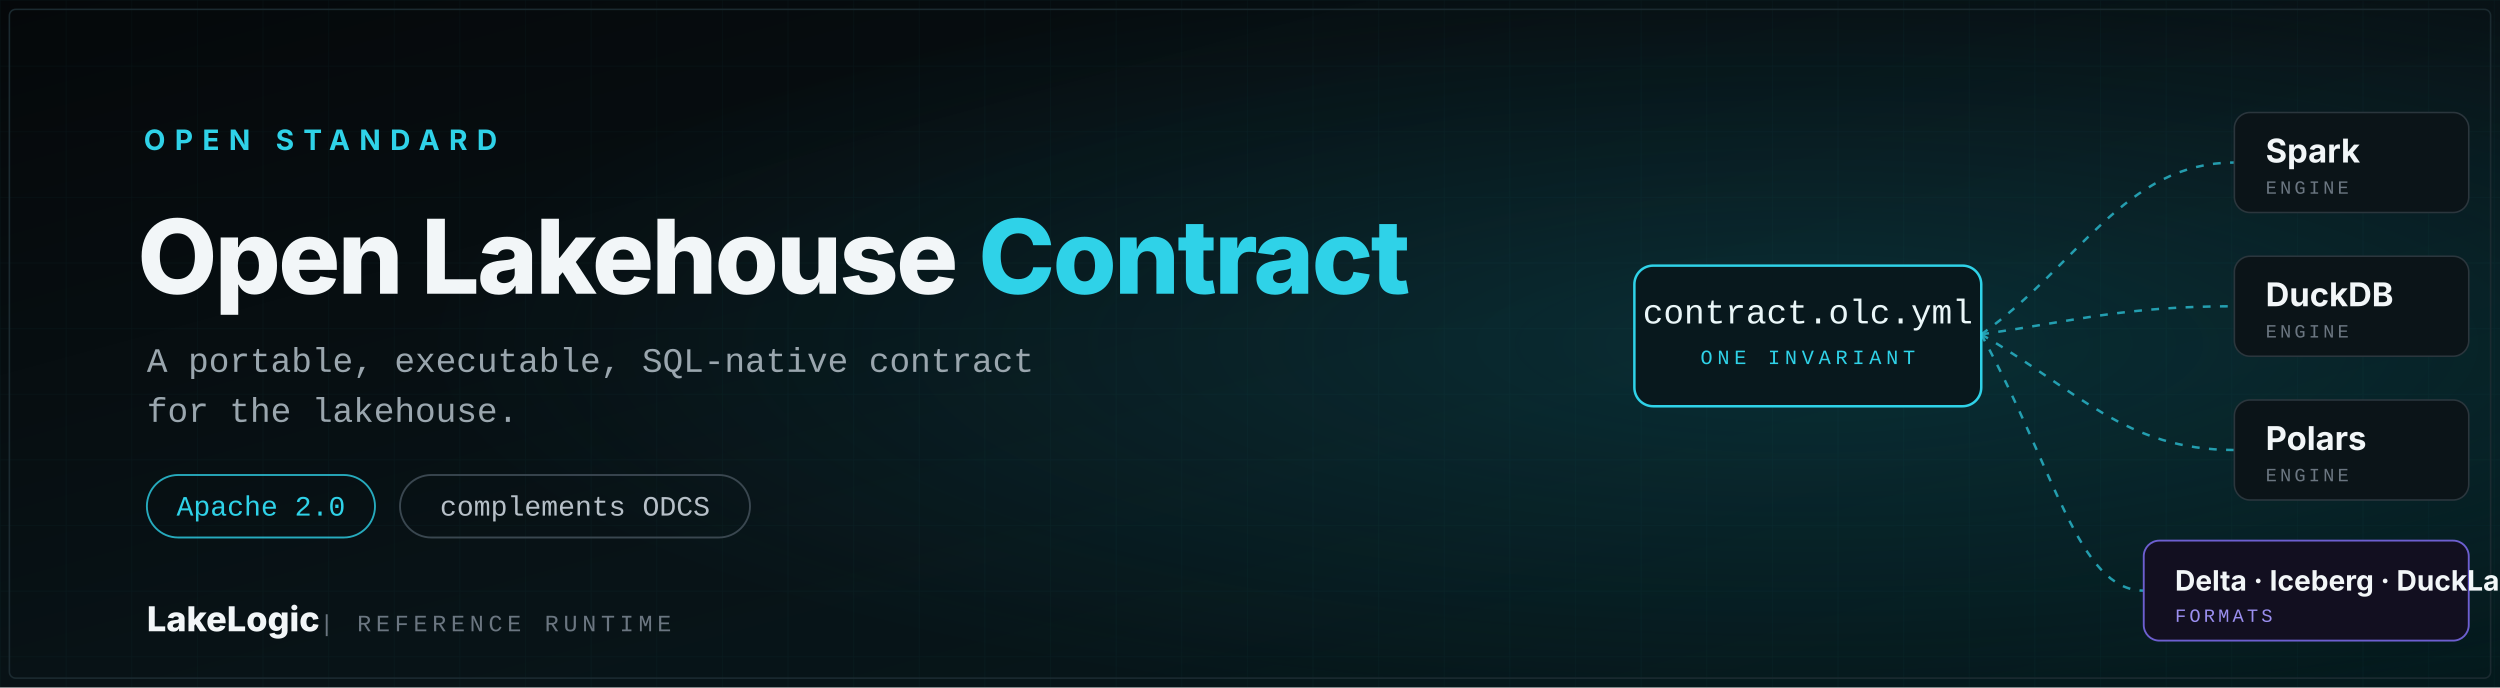
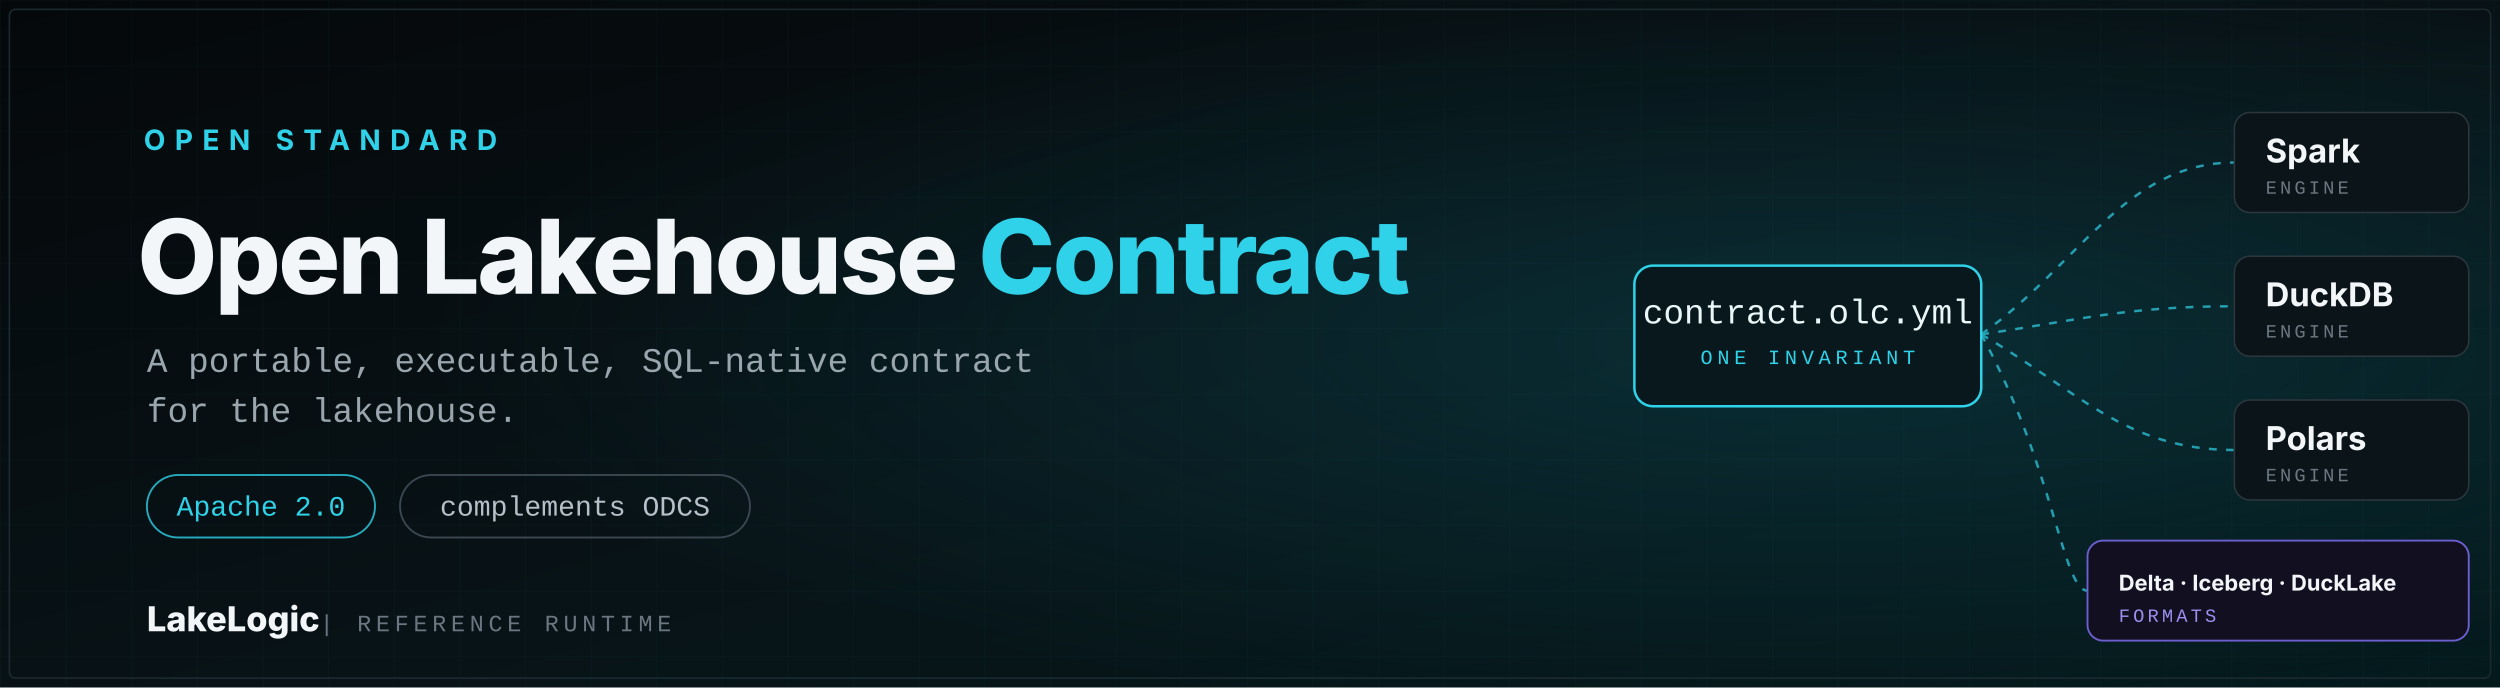
<svg xmlns="http://www.w3.org/2000/svg" viewBox="0 0 1600 440" width="1600" height="440" role="img" aria-label="Open Lakehouse Contract — one contract, executed across Spark, DuckDB, and Polars into Delta, Iceberg, and DuckLake">
  <defs>
    <linearGradient id="bg" x1="0" y1="0" x2="1" y2="1">
      <stop offset="0" stop-color="#05080a" />
      <stop offset="0.55" stop-color="#081317" />
      <stop offset="1" stop-color="#04191c" />
    </linearGradient>
    <radialGradient id="glow" cx="0.72" cy="0.5" r="0.55">
      <stop offset="0" stop-color="#0e6b78" stop-opacity="0.30" />
      <stop offset="1" stop-color="#0e6b78" stop-opacity="0" />
    </radialGradient>
    <pattern id="grid" width="42" height="42" patternUnits="userSpaceOnUse">
      <path d="M42 0H0V42" fill="none" stroke="#2fd2e8" stroke-width="0.6" opacity="0.05" />
    </pattern>
    <style>
      .mono { font-family: ui-monospace, "SF Mono", Menlo, Consolas, "Liberation Mono", monospace; }
      .sans { font-family: Inter, "Segoe UI", system-ui, -apple-system, sans-serif; }
    </style>
  </defs>
  <rect width="1600" height="440" fill="url(#bg)" />
  <rect width="1600" height="440" fill="url(#grid)" />
  <rect width="1600" height="440" fill="url(#glow)" />
  <rect x="6" y="6" width="1588" height="428" rx="4" fill="none" stroke="#1b2a30" stroke-width="1" />
  <text x="92" y="96" class="sans" font-size="18" font-weight="700" letter-spacing="6" fill="#2fd2e8">OPEN STANDARD</text>
  <text x="88" y="188" class="sans" font-size="66" font-weight="800" letter-spacing="-1.5" fill="#f2f6f8">Open Lakehouse <tspan fill="#2fd2e8">Contract</tspan>
  </text>
  <text x="94" y="238" class="mono" font-size="22" fill="#9aa6ae">A portable, executable, SQL-native contract</text>
  <text x="94" y="270" class="mono" font-size="22" fill="#9aa6ae">for the lakehouse.</text>
  <rect x="94" y="304" width="146" height="40" rx="20" fill="none" stroke="#2fd2e8" stroke-opacity="0.8" stroke-width="1.2" />
  <text x="167" y="330" class="mono" font-size="18" fill="#2fd2e8" text-anchor="middle">Apache 2.0</text>
  <rect x="256" y="304" width="224" height="40" rx="20" fill="none" stroke="#3a4750" stroke-width="1.2" />
  <text x="368" y="330" class="mono" font-size="18" fill="#b7c0c8" text-anchor="middle">complements ODCS</text>
  <text x="94" y="404" class="sans" font-size="22" font-weight="800" fill="#f2f6f8">LakeLogic<tspan class="mono" font-weight="400" font-size="15" letter-spacing="3" fill="#6b7681">   |   REFERENCE RUNTIME</tspan>
  </text>
  <g fill="none" stroke="#2fd2e8" stroke-width="1.6" stroke-dasharray="5 6" opacity="0.7">
    <path d="M1268 214 C1330 170, 1360 104, 1430 104" />
    <path d="M1268 214 C1330 205, 1360 196, 1430 196" />
    <path d="M1268 214 C1330 250, 1360 288, 1430 288" />
-     <path d="M1268 214 C1315 300, 1330 378, 1372 378" />
+     <path d="M1268 214 C1315 300, 1320 378, 1336 378" />
  </g>
  <rect x="1046" y="170" width="222" height="90" rx="12" fill="#08181d" stroke="#2fd2e8" stroke-width="1.6" />
  <text x="1157" y="207" class="mono" font-size="22" fill="#eaf6f8" text-anchor="middle">contract.olc.yml</text>
  <text x="1157" y="233" class="mono" font-size="13" letter-spacing="3" fill="#2fd2e8" text-anchor="middle">ONE INVARIANT</text>
  <g class="sans">
    <rect x="1430" y="72" width="150" height="64" rx="10" fill="#0b1418" stroke="#2b363d" stroke-width="1" />
    <text x="1450" y="104" font-size="21" font-weight="700" fill="#f2f6f8">Spark</text>
    <text x="1450" y="124" class="mono" font-size="12" letter-spacing="2" fill="#6b7681">ENGINE</text>
    <rect x="1430" y="164" width="150" height="64" rx="10" fill="#0b1418" stroke="#2b363d" stroke-width="1" />
    <text x="1450" y="196" font-size="21" font-weight="700" fill="#f2f6f8">DuckDB</text>
    <text x="1450" y="216" class="mono" font-size="12" letter-spacing="2" fill="#6b7681">ENGINE</text>
    <rect x="1430" y="256" width="150" height="64" rx="10" fill="#0b1418" stroke="#2b363d" stroke-width="1" />
    <text x="1450" y="288" font-size="21" font-weight="700" fill="#f2f6f8">Polars</text>
    <text x="1450" y="308" class="mono" font-size="12" letter-spacing="2" fill="#6b7681">ENGINE</text>
  </g>
-   <rect x="1372" y="346" width="208" height="64" rx="10" fill="#120f20" stroke="#6d5fd0" stroke-width="1.2" />
-   <text x="1392" y="378" class="sans" font-size="18" font-weight="700" fill="#f2f6f8">Delta · Iceberg · DuckLake</text>
-   <text x="1392" y="398" class="mono" font-size="12" letter-spacing="2" fill="#9b8ff0">FORMATS</text>
+   <rect x="1336" y="346" width="244" height="64" rx="10" fill="#120f20" stroke="#6d5fd0" stroke-width="1.2" />
+   <text x="1356" y="378" class="sans" font-size="14" font-weight="700" fill="#f2f6f8">Delta · Iceberg · DuckLake</text>
+   <text x="1356" y="398" class="mono" font-size="12" letter-spacing="2" fill="#9b8ff0">FORMATS</text>
</svg>
